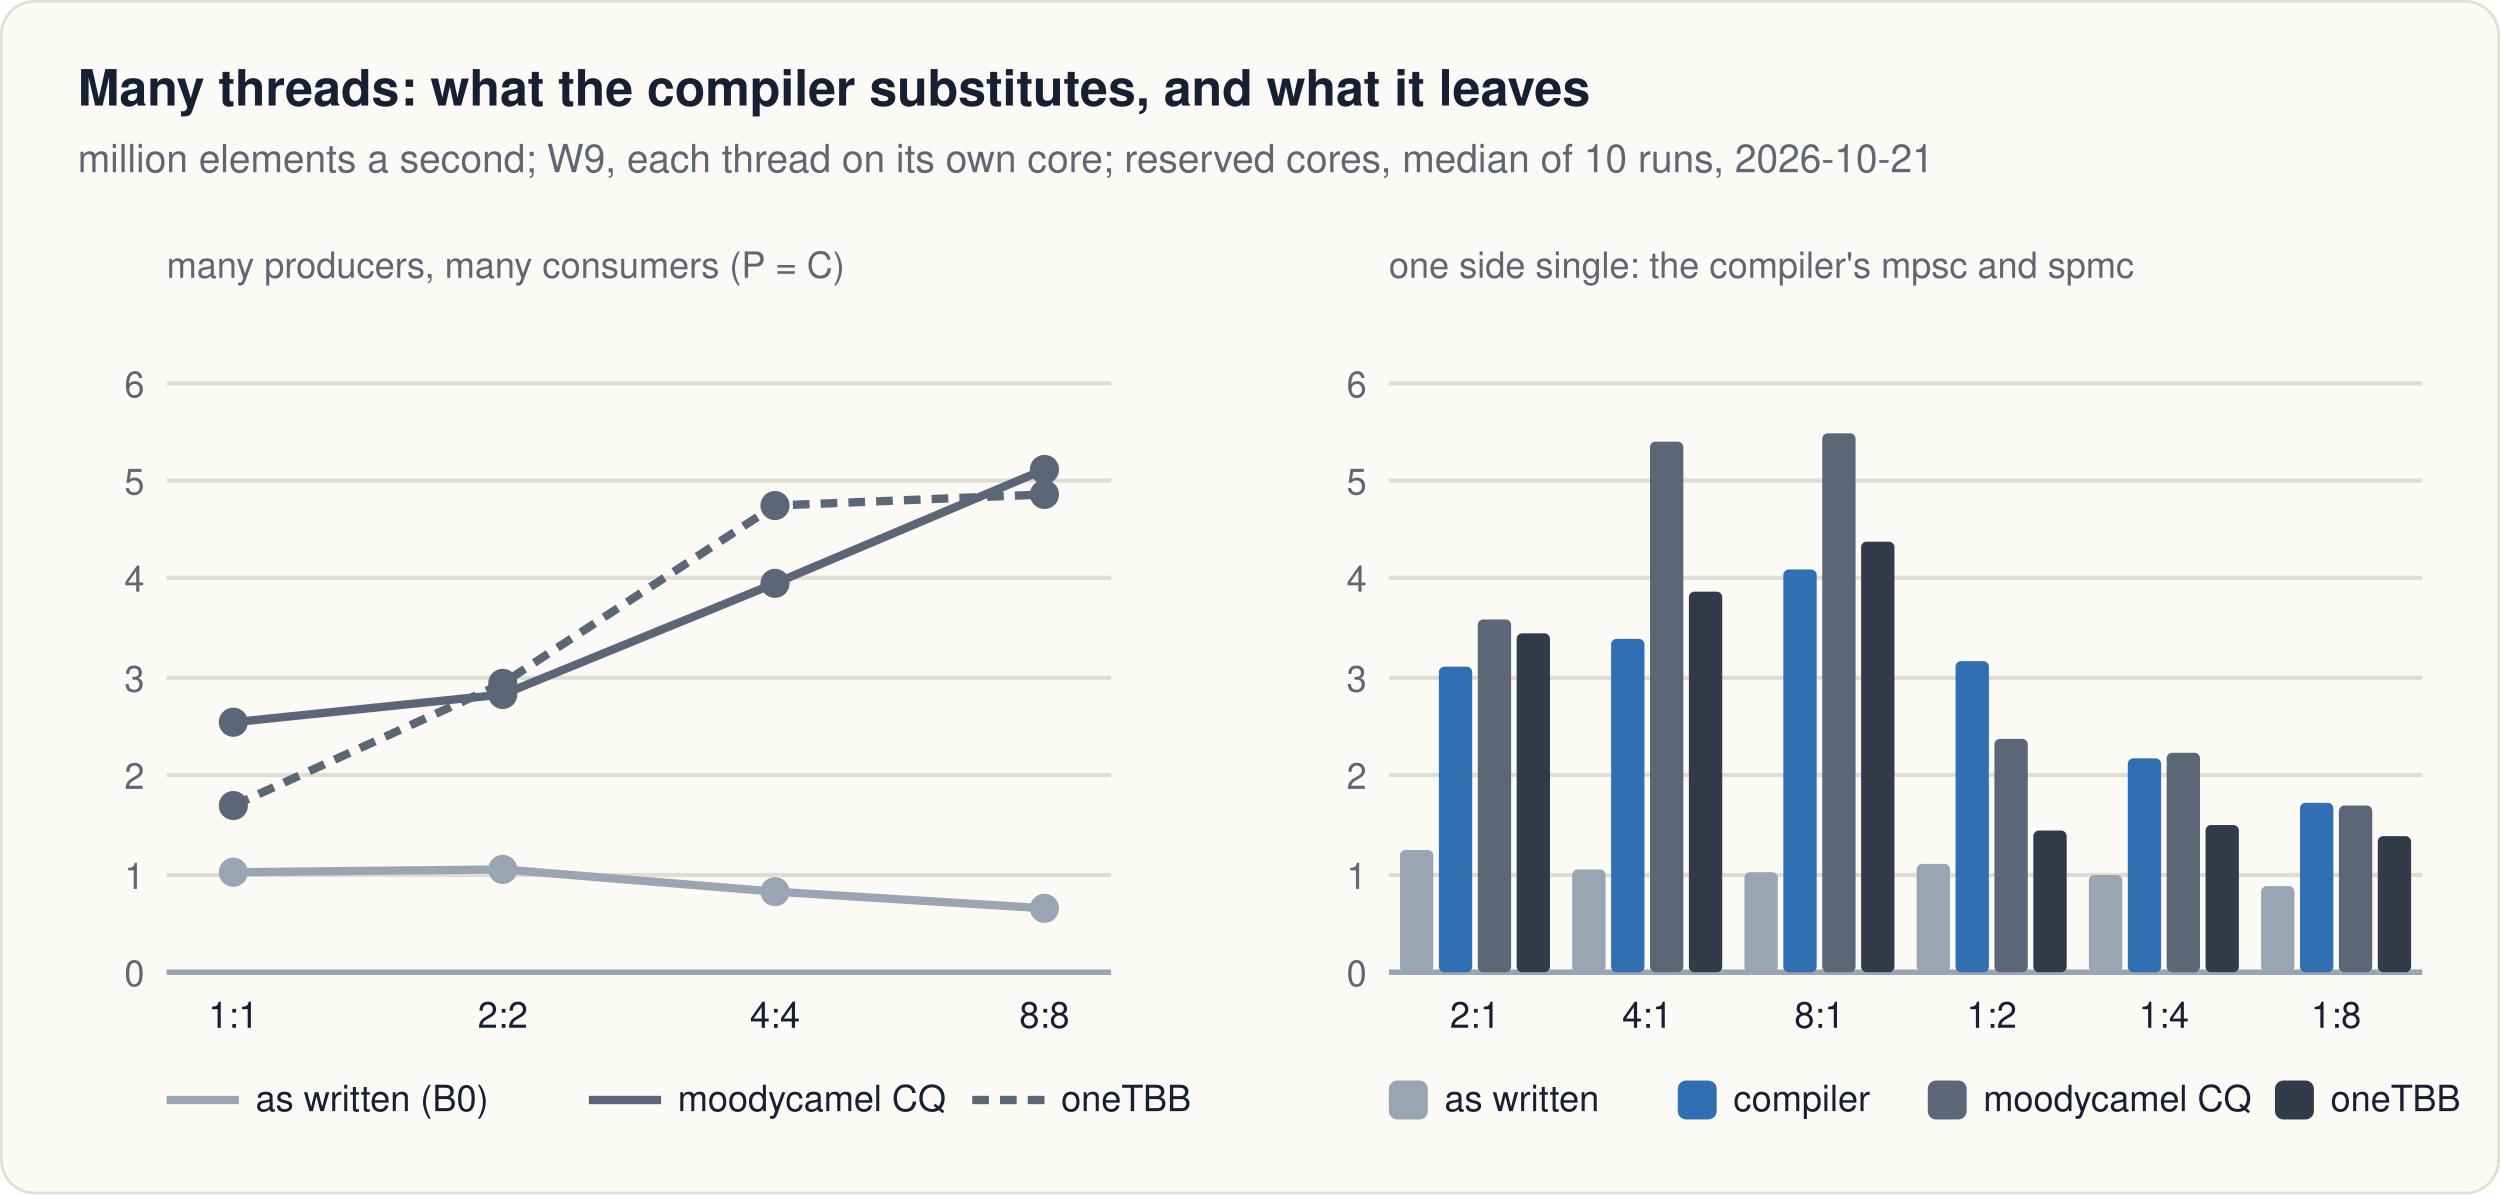
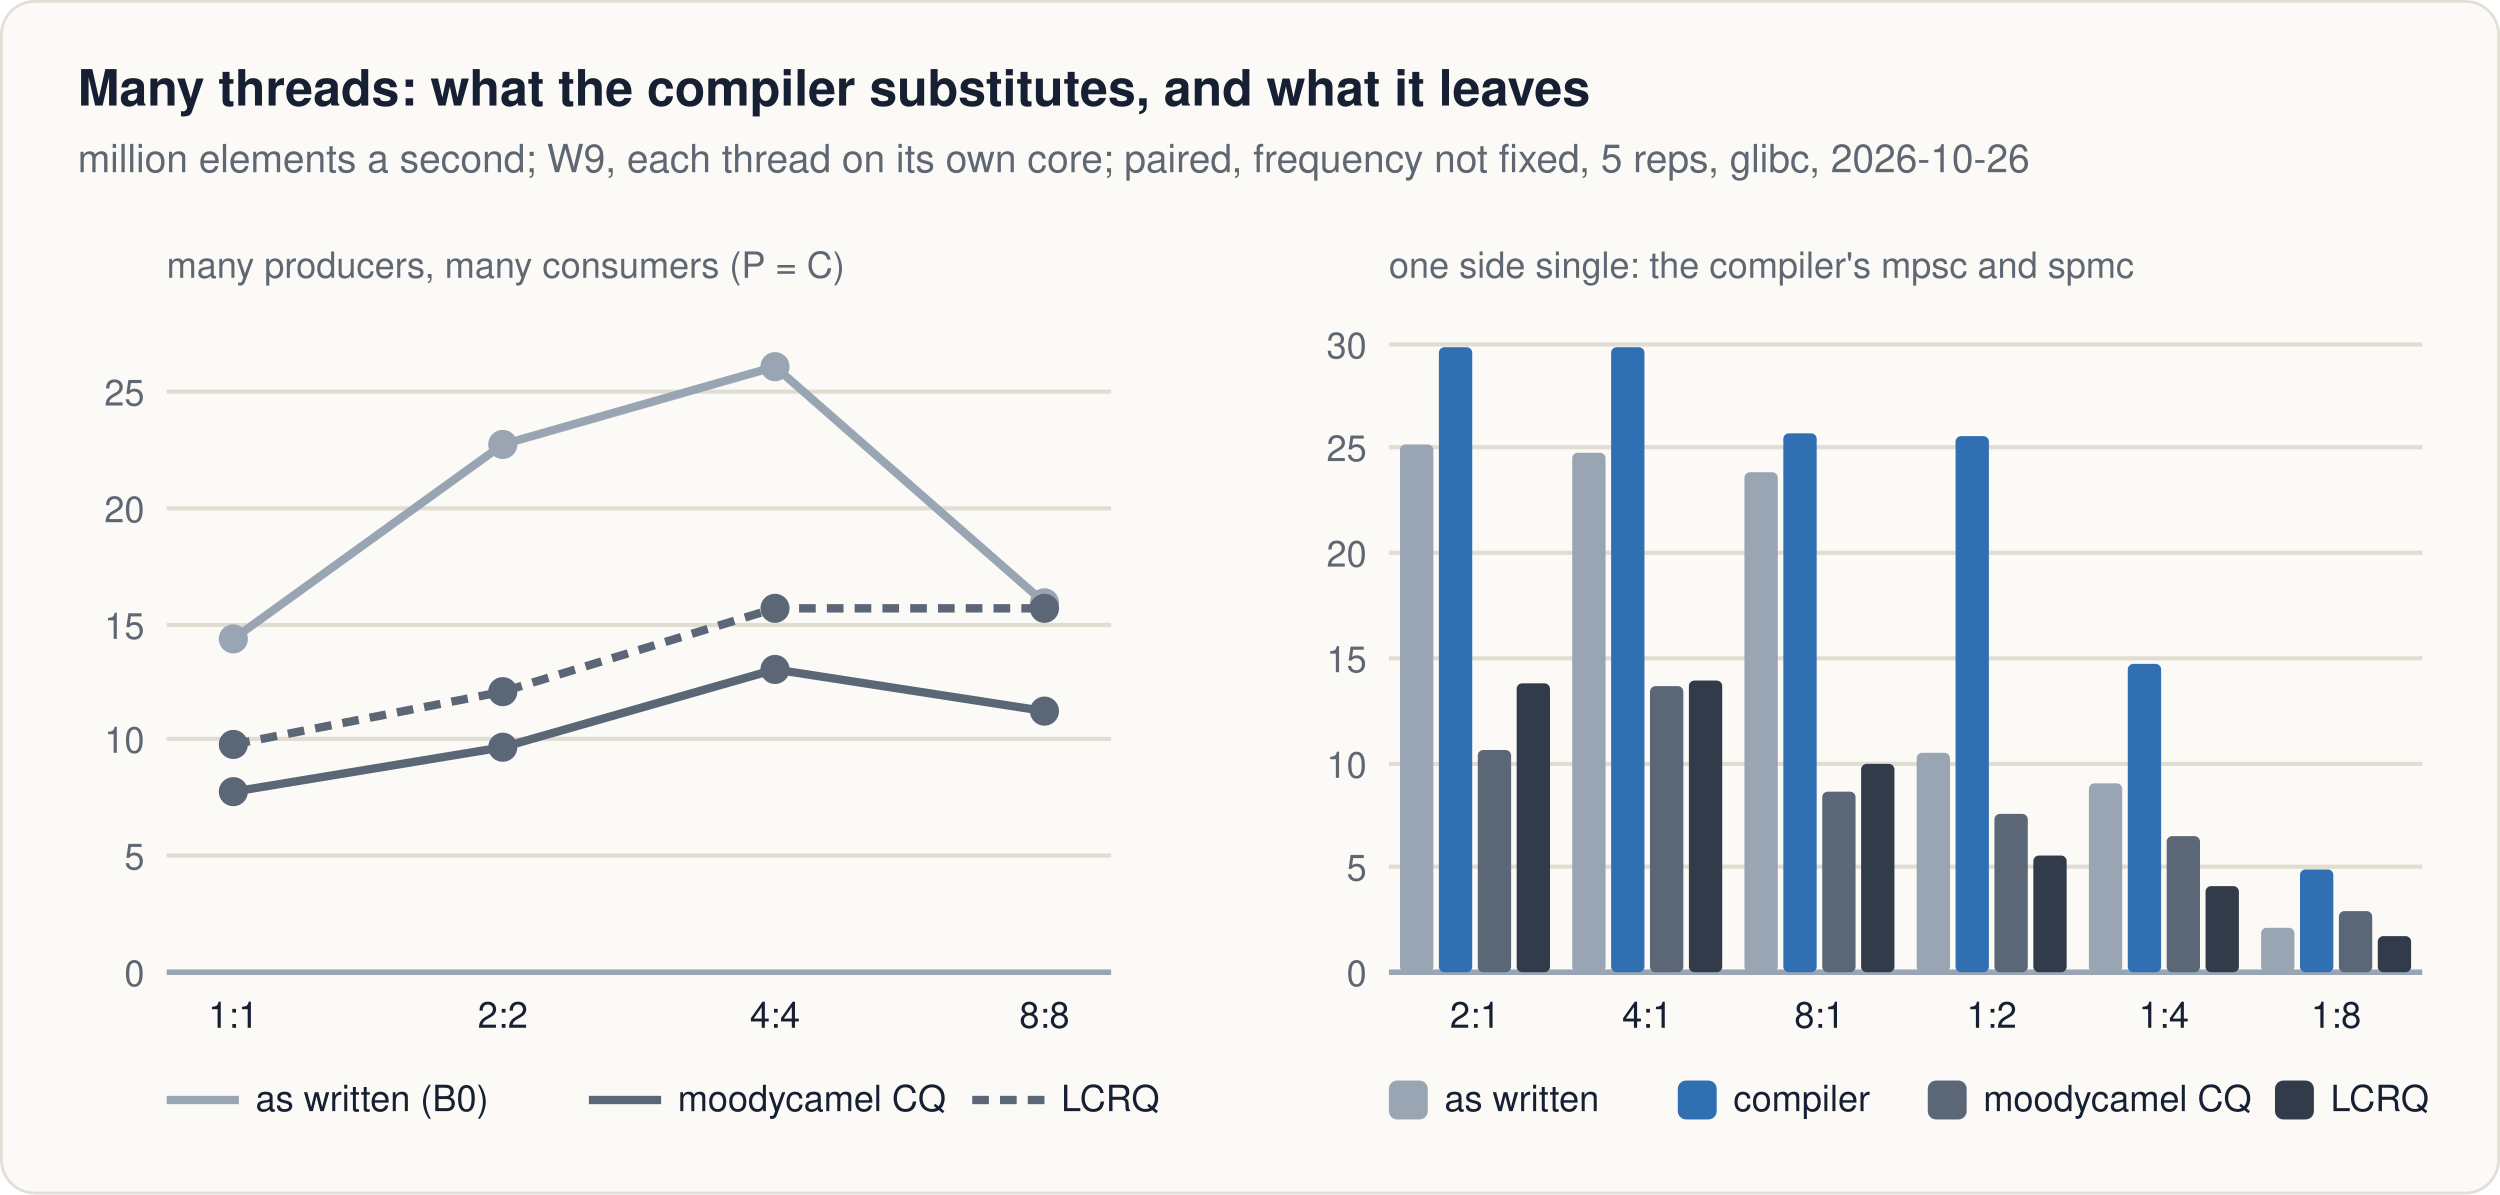
<svg xmlns="http://www.w3.org/2000/svg" width="900" height="430" viewBox="0 0 900 430" font-family="IBM Plex Sans, Segoe UI, Helvetica, Arial, sans-serif" role="img" aria-label="W9 throughput of the general-purpose queues and of the mpsc and spmc substitutes">
  <rect x="0.5" y="0.5" width="899" height="429" rx="12" fill="#FBFAF7" stroke="#E4DFD5" />
  <text x="28" y="38" font-size="18" fill="#172033" text-anchor="start" font-weight="600">Many threads: what the compiler substitutes, and what it leaves</text>
-   <text x="28" y="62" font-size="14" fill="#5F6773" text-anchor="start">million elements a second; W9, each thread on its own core; reserved cores, median of 10 runs, 2026-10-21</text>
+   <text x="28" y="62" font-size="14" fill="#5F6773" text-anchor="start">million elements a second; W9, each thread on its own core; paired, frequency not fixed, 5 reps, glibc, 2026-10-26</text>
  <text x="60" y="100" font-size="13" fill="#5F6773" text-anchor="start">many producers, many consumers (P = C)</text>
  <line x1="60" y1="350" x2="400" y2="350" stroke="#9AA5B4" stroke-width="2" />
  <text x="52" y="355" font-size="13" fill="#5F6773" text-anchor="end">0</text>
-   <line x1="60" y1="315" x2="400" y2="315" stroke="#E2DDD3" stroke-width="1.5" />
-   <text x="52" y="320" font-size="13" fill="#5F6773" text-anchor="end">1</text>
-   <line x1="60" y1="279" x2="400" y2="279" stroke="#E2DDD3" stroke-width="1.5" />
-   <text x="52" y="284" font-size="13" fill="#5F6773" text-anchor="end">2</text>
-   <line x1="60" y1="244" x2="400" y2="244" stroke="#E2DDD3" stroke-width="1.5" />
-   <text x="52" y="249" font-size="13" fill="#5F6773" text-anchor="end">3</text>
-   <line x1="60" y1="208" x2="400" y2="208" stroke="#E2DDD3" stroke-width="1.5" />
-   <text x="52" y="213" font-size="13" fill="#5F6773" text-anchor="end">4</text>
-   <line x1="60" y1="173" x2="400" y2="173" stroke="#E2DDD3" stroke-width="1.5" />
-   <text x="52" y="178" font-size="13" fill="#5F6773" text-anchor="end">5</text>
-   <line x1="60" y1="138" x2="400" y2="138" stroke="#E2DDD3" stroke-width="1.5" />
-   <text x="52" y="143" font-size="13" fill="#5F6773" text-anchor="end">6</text>
-   <path d="M84,314 L181,313 L279,321 L376,327" fill="none" stroke="#9AA5B4" stroke-width="3" stroke-linejoin="round" />
-   <circle cx="84" cy="314" r="4" fill="#9AA5B4" stroke="#9AA5B4" stroke-width="2.5" />
-   <circle cx="181" cy="313" r="4" fill="#9AA5B4" stroke="#9AA5B4" stroke-width="2.5" />
-   <circle cx="279" cy="321" r="4" fill="#9AA5B4" stroke="#9AA5B4" stroke-width="2.5" />
-   <circle cx="376" cy="327" r="4" fill="#9AA5B4" stroke="#9AA5B4" stroke-width="2.5" />
-   <path d="M84,260 L181,250 L279,210 L376,169" fill="none" stroke="#5B6676" stroke-width="3" stroke-linejoin="round" />
-   <circle cx="84" cy="260" r="4" fill="#5B6676" stroke="#5B6676" stroke-width="2.5" />
-   <circle cx="181" cy="250" r="4" fill="#5B6676" stroke="#5B6676" stroke-width="2.5" />
-   <circle cx="279" cy="210" r="4" fill="#5B6676" stroke="#5B6676" stroke-width="2.5" />
-   <circle cx="376" cy="169" r="4" fill="#5B6676" stroke="#5B6676" stroke-width="2.5" />
-   <path d="M84,290 L181,246 L279,182 L376,178" fill="none" stroke="#5B6676" stroke-width="3" stroke-linejoin="round" stroke-dasharray="6 4" />
-   <circle cx="84" cy="290" r="4" fill="#5B6676" stroke="#5B6676" stroke-width="2.5" />
-   <circle cx="181" cy="246" r="4" fill="#5B6676" stroke="#5B6676" stroke-width="2.5" />
-   <circle cx="279" cy="182" r="4" fill="#5B6676" stroke="#5B6676" stroke-width="2.5" />
-   <circle cx="376" cy="178" r="4" fill="#5B6676" stroke="#5B6676" stroke-width="2.5" />
+   <line x1="60" y1="308" x2="400" y2="308" stroke="#E2DDD3" stroke-width="1.5" />
+   <text x="52" y="313" font-size="13" fill="#5F6773" text-anchor="end">5</text>
+   <line x1="60" y1="266" x2="400" y2="266" stroke="#E2DDD3" stroke-width="1.5" />
+   <text x="52" y="271" font-size="13" fill="#5F6773" text-anchor="end">10</text>
+   <line x1="60" y1="225" x2="400" y2="225" stroke="#E2DDD3" stroke-width="1.5" />
+   <text x="52" y="230" font-size="13" fill="#5F6773" text-anchor="end">15</text>
+   <line x1="60" y1="183" x2="400" y2="183" stroke="#E2DDD3" stroke-width="1.5" />
+   <text x="52" y="188" font-size="13" fill="#5F6773" text-anchor="end">20</text>
+   <line x1="60" y1="141" x2="400" y2="141" stroke="#E2DDD3" stroke-width="1.5" />
+   <text x="52" y="146" font-size="13" fill="#5F6773" text-anchor="end">25</text>
+   <path d="M84,230 L181,160 L279,132 L376,217" fill="none" stroke="#9AA5B4" stroke-width="3" stroke-linejoin="round" />
+   <circle cx="84" cy="230" r="4" fill="#9AA5B4" stroke="#9AA5B4" stroke-width="2.5" />
+   <circle cx="181" cy="160" r="4" fill="#9AA5B4" stroke="#9AA5B4" stroke-width="2.5" />
+   <circle cx="279" cy="132" r="4" fill="#9AA5B4" stroke="#9AA5B4" stroke-width="2.5" />
+   <circle cx="376" cy="217" r="4" fill="#9AA5B4" stroke="#9AA5B4" stroke-width="2.5" />
+   <path d="M84,285 L181,269 L279,241 L376,256" fill="none" stroke="#5B6676" stroke-width="3" stroke-linejoin="round" />
+   <circle cx="84" cy="285" r="4" fill="#5B6676" stroke="#5B6676" stroke-width="2.5" />
+   <circle cx="181" cy="269" r="4" fill="#5B6676" stroke="#5B6676" stroke-width="2.5" />
+   <circle cx="279" cy="241" r="4" fill="#5B6676" stroke="#5B6676" stroke-width="2.5" />
+   <circle cx="376" cy="256" r="4" fill="#5B6676" stroke="#5B6676" stroke-width="2.5" />
+   <path d="M84,268 L181,249 L279,219 L376,219" fill="none" stroke="#5B6676" stroke-width="3" stroke-linejoin="round" stroke-dasharray="6 4" />
+   <circle cx="84" cy="268" r="4" fill="#5B6676" stroke="#5B6676" stroke-width="2.5" />
+   <circle cx="181" cy="249" r="4" fill="#5B6676" stroke="#5B6676" stroke-width="2.5" />
+   <circle cx="279" cy="219" r="4" fill="#5B6676" stroke="#5B6676" stroke-width="2.5" />
+   <circle cx="376" cy="219" r="4" fill="#5B6676" stroke="#5B6676" stroke-width="2.5" />
  <text x="84" y="370" font-size="13" fill="#172033" text-anchor="middle">1:1</text>
  <text x="181" y="370" font-size="13" fill="#172033" text-anchor="middle">2:2</text>
  <text x="279" y="370" font-size="13" fill="#172033" text-anchor="middle">4:4</text>
  <text x="376" y="370" font-size="13" fill="#172033" text-anchor="middle">8:8</text>
  <line x1="60" y1="396" x2="86" y2="396" stroke="#9AA5B4" stroke-width="3" />
  <text x="92" y="400" font-size="13" fill="#172033" text-anchor="start">as written (B0)</text>
  <line x1="212" y1="396" x2="238" y2="396" stroke="#5B6676" stroke-width="3" />
  <text x="244" y="400" font-size="13" fill="#172033" text-anchor="start">moodycamel CQ</text>
  <line x1="350" y1="396" x2="376" y2="396" stroke="#5B6676" stroke-width="3" stroke-dasharray="6 4" />
-   <text x="382" y="400" font-size="13" fill="#172033" text-anchor="start">oneTBB</text>
+   <text x="382" y="400" font-size="13" fill="#172033" text-anchor="start">LCRQ</text>
  <text x="500" y="100" font-size="13" fill="#5F6773" text-anchor="start">one side single: the compiler's mpsc and spmc</text>
  <line x1="500" y1="350" x2="872" y2="350" stroke="#9AA5B4" stroke-width="2" />
  <text x="492" y="355" font-size="13" fill="#5F6773" text-anchor="end">0</text>
-   <line x1="500" y1="315" x2="872" y2="315" stroke="#E2DDD3" stroke-width="1.5" />
-   <text x="492" y="320" font-size="13" fill="#5F6773" text-anchor="end">1</text>
-   <line x1="500" y1="279" x2="872" y2="279" stroke="#E2DDD3" stroke-width="1.5" />
-   <text x="492" y="284" font-size="13" fill="#5F6773" text-anchor="end">2</text>
-   <line x1="500" y1="244" x2="872" y2="244" stroke="#E2DDD3" stroke-width="1.5" />
-   <text x="492" y="249" font-size="13" fill="#5F6773" text-anchor="end">3</text>
-   <line x1="500" y1="208" x2="872" y2="208" stroke="#E2DDD3" stroke-width="1.5" />
-   <text x="492" y="213" font-size="13" fill="#5F6773" text-anchor="end">4</text>
-   <line x1="500" y1="173" x2="872" y2="173" stroke="#E2DDD3" stroke-width="1.5" />
-   <text x="492" y="178" font-size="13" fill="#5F6773" text-anchor="end">5</text>
-   <line x1="500" y1="138" x2="872" y2="138" stroke="#E2DDD3" stroke-width="1.5" />
-   <text x="492" y="143" font-size="13" fill="#5F6773" text-anchor="end">6</text>
-   <rect x="504" y="306" width="12" height="44" fill="#9AA5B4" rx="2" />
-   <rect x="518" y="240" width="12" height="110" fill="#2F6FB2" rx="2" />
-   <rect x="532" y="223" width="12" height="127" fill="#5B6676" rx="2" />
-   <rect x="546" y="228" width="12" height="122" fill="#323B49" rx="2" />
+   <line x1="500" y1="312" x2="872" y2="312" stroke="#E2DDD3" stroke-width="1.5" />
+   <text x="492" y="317" font-size="13" fill="#5F6773" text-anchor="end">5</text>
+   <line x1="500" y1="275" x2="872" y2="275" stroke="#E2DDD3" stroke-width="1.5" />
+   <text x="492" y="280" font-size="13" fill="#5F6773" text-anchor="end">10</text>
+   <line x1="500" y1="237" x2="872" y2="237" stroke="#E2DDD3" stroke-width="1.5" />
+   <text x="492" y="242" font-size="13" fill="#5F6773" text-anchor="end">15</text>
+   <line x1="500" y1="199" x2="872" y2="199" stroke="#E2DDD3" stroke-width="1.5" />
+   <text x="492" y="204" font-size="13" fill="#5F6773" text-anchor="end">20</text>
+   <line x1="500" y1="161" x2="872" y2="161" stroke="#E2DDD3" stroke-width="1.5" />
+   <text x="492" y="166" font-size="13" fill="#5F6773" text-anchor="end">25</text>
+   <line x1="500" y1="124" x2="872" y2="124" stroke="#E2DDD3" stroke-width="1.5" />
+   <text x="492" y="129" font-size="13" fill="#5F6773" text-anchor="end">30</text>
+   <rect x="504" y="160" width="12" height="190" fill="#9AA5B4" rx="2" />
+   <rect x="518" y="125" width="12" height="225" fill="#2F6FB2" rx="2" />
+   <rect x="532" y="270" width="12" height="80" fill="#5B6676" rx="2" />
+   <rect x="546" y="246" width="12" height="104" fill="#323B49" rx="2" />
  <text x="531" y="370" font-size="13" fill="#172033" text-anchor="middle">2:1</text>
-   <rect x="566" y="313" width="12" height="37" fill="#9AA5B4" rx="2" />
-   <rect x="580" y="230" width="12" height="120" fill="#2F6FB2" rx="2" />
-   <rect x="594" y="159" width="12" height="191" fill="#5B6676" rx="2" />
-   <rect x="608" y="213" width="12" height="137" fill="#323B49" rx="2" />
+   <rect x="566" y="163" width="12" height="187" fill="#9AA5B4" rx="2" />
+   <rect x="580" y="125" width="12" height="225" fill="#2F6FB2" rx="2" />
+   <rect x="594" y="247" width="12" height="103" fill="#5B6676" rx="2" />
+   <rect x="608" y="245" width="12" height="105" fill="#323B49" rx="2" />
  <text x="593" y="370" font-size="13" fill="#172033" text-anchor="middle">4:1</text>
-   <rect x="628" y="314" width="12" height="36" fill="#9AA5B4" rx="2" />
-   <rect x="642" y="205" width="12" height="145" fill="#2F6FB2" rx="2" />
-   <rect x="656" y="156" width="12" height="194" fill="#5B6676" rx="2" />
-   <rect x="670" y="195" width="12" height="155" fill="#323B49" rx="2" />
+   <rect x="628" y="170" width="12" height="180" fill="#9AA5B4" rx="2" />
+   <rect x="642" y="156" width="12" height="194" fill="#2F6FB2" rx="2" />
+   <rect x="656" y="285" width="12" height="65" fill="#5B6676" rx="2" />
+   <rect x="670" y="275" width="12" height="75" fill="#323B49" rx="2" />
  <text x="655" y="370" font-size="13" fill="#172033" text-anchor="middle">8:1</text>
-   <rect x="690" y="311" width="12" height="39" fill="#9AA5B4" rx="2" />
-   <rect x="704" y="238" width="12" height="112" fill="#2F6FB2" rx="2" />
-   <rect x="718" y="266" width="12" height="84" fill="#5B6676" rx="2" />
-   <rect x="732" y="299" width="12" height="51" fill="#323B49" rx="2" />
+   <rect x="690" y="271" width="12" height="79" fill="#9AA5B4" rx="2" />
+   <rect x="704" y="157" width="12" height="193" fill="#2F6FB2" rx="2" />
+   <rect x="718" y="293" width="12" height="57" fill="#5B6676" rx="2" />
+   <rect x="732" y="308" width="12" height="42" fill="#323B49" rx="2" />
  <text x="717" y="370" font-size="13" fill="#172033" text-anchor="middle">1:2</text>
-   <rect x="752" y="315" width="12" height="35" fill="#9AA5B4" rx="2" />
-   <rect x="766" y="273" width="12" height="77" fill="#2F6FB2" rx="2" />
-   <rect x="780" y="271" width="12" height="79" fill="#5B6676" rx="2" />
-   <rect x="794" y="297" width="12" height="53" fill="#323B49" rx="2" />
+   <rect x="752" y="282" width="12" height="68" fill="#9AA5B4" rx="2" />
+   <rect x="766" y="239" width="12" height="111" fill="#2F6FB2" rx="2" />
+   <rect x="780" y="301" width="12" height="49" fill="#5B6676" rx="2" />
+   <rect x="794" y="319" width="12" height="31" fill="#323B49" rx="2" />
  <text x="779" y="370" font-size="13" fill="#172033" text-anchor="middle">1:4</text>
-   <rect x="814" y="319" width="12" height="31" fill="#9AA5B4" rx="2" />
-   <rect x="828" y="289" width="12" height="61" fill="#2F6FB2" rx="2" />
-   <rect x="842" y="290" width="12" height="60" fill="#5B6676" rx="2" />
-   <rect x="856" y="301" width="12" height="49" fill="#323B49" rx="2" />
+   <rect x="814" y="334" width="12" height="16" fill="#9AA5B4" rx="2" />
+   <rect x="828" y="313" width="12" height="37" fill="#2F6FB2" rx="2" />
+   <rect x="842" y="328" width="12" height="22" fill="#5B6676" rx="2" />
+   <rect x="856" y="337" width="12" height="13" fill="#323B49" rx="2" />
  <text x="841" y="370" font-size="13" fill="#172033" text-anchor="middle">1:8</text>
  <rect x="500" y="389" width="14" height="14" fill="#9AA5B4" rx="3" />
  <text x="520" y="400" font-size="13" fill="#172033" text-anchor="start">as written</text>
  <rect x="604" y="389" width="14" height="14" fill="#2F6FB2" rx="3" />
  <text x="624" y="400" font-size="13" fill="#172033" text-anchor="start">compiler</text>
  <rect x="694" y="389" width="14" height="14" fill="#5B6676" rx="3" />
  <text x="714" y="400" font-size="13" fill="#172033" text-anchor="start">moodycamel CQ</text>
  <rect x="819" y="389" width="14" height="14" fill="#323B49" rx="3" />
-   <text x="839" y="400" font-size="13" fill="#172033" text-anchor="start">oneTBB</text>
+   <text x="839" y="400" font-size="13" fill="#172033" text-anchor="start">LCRQ</text>
</svg>
